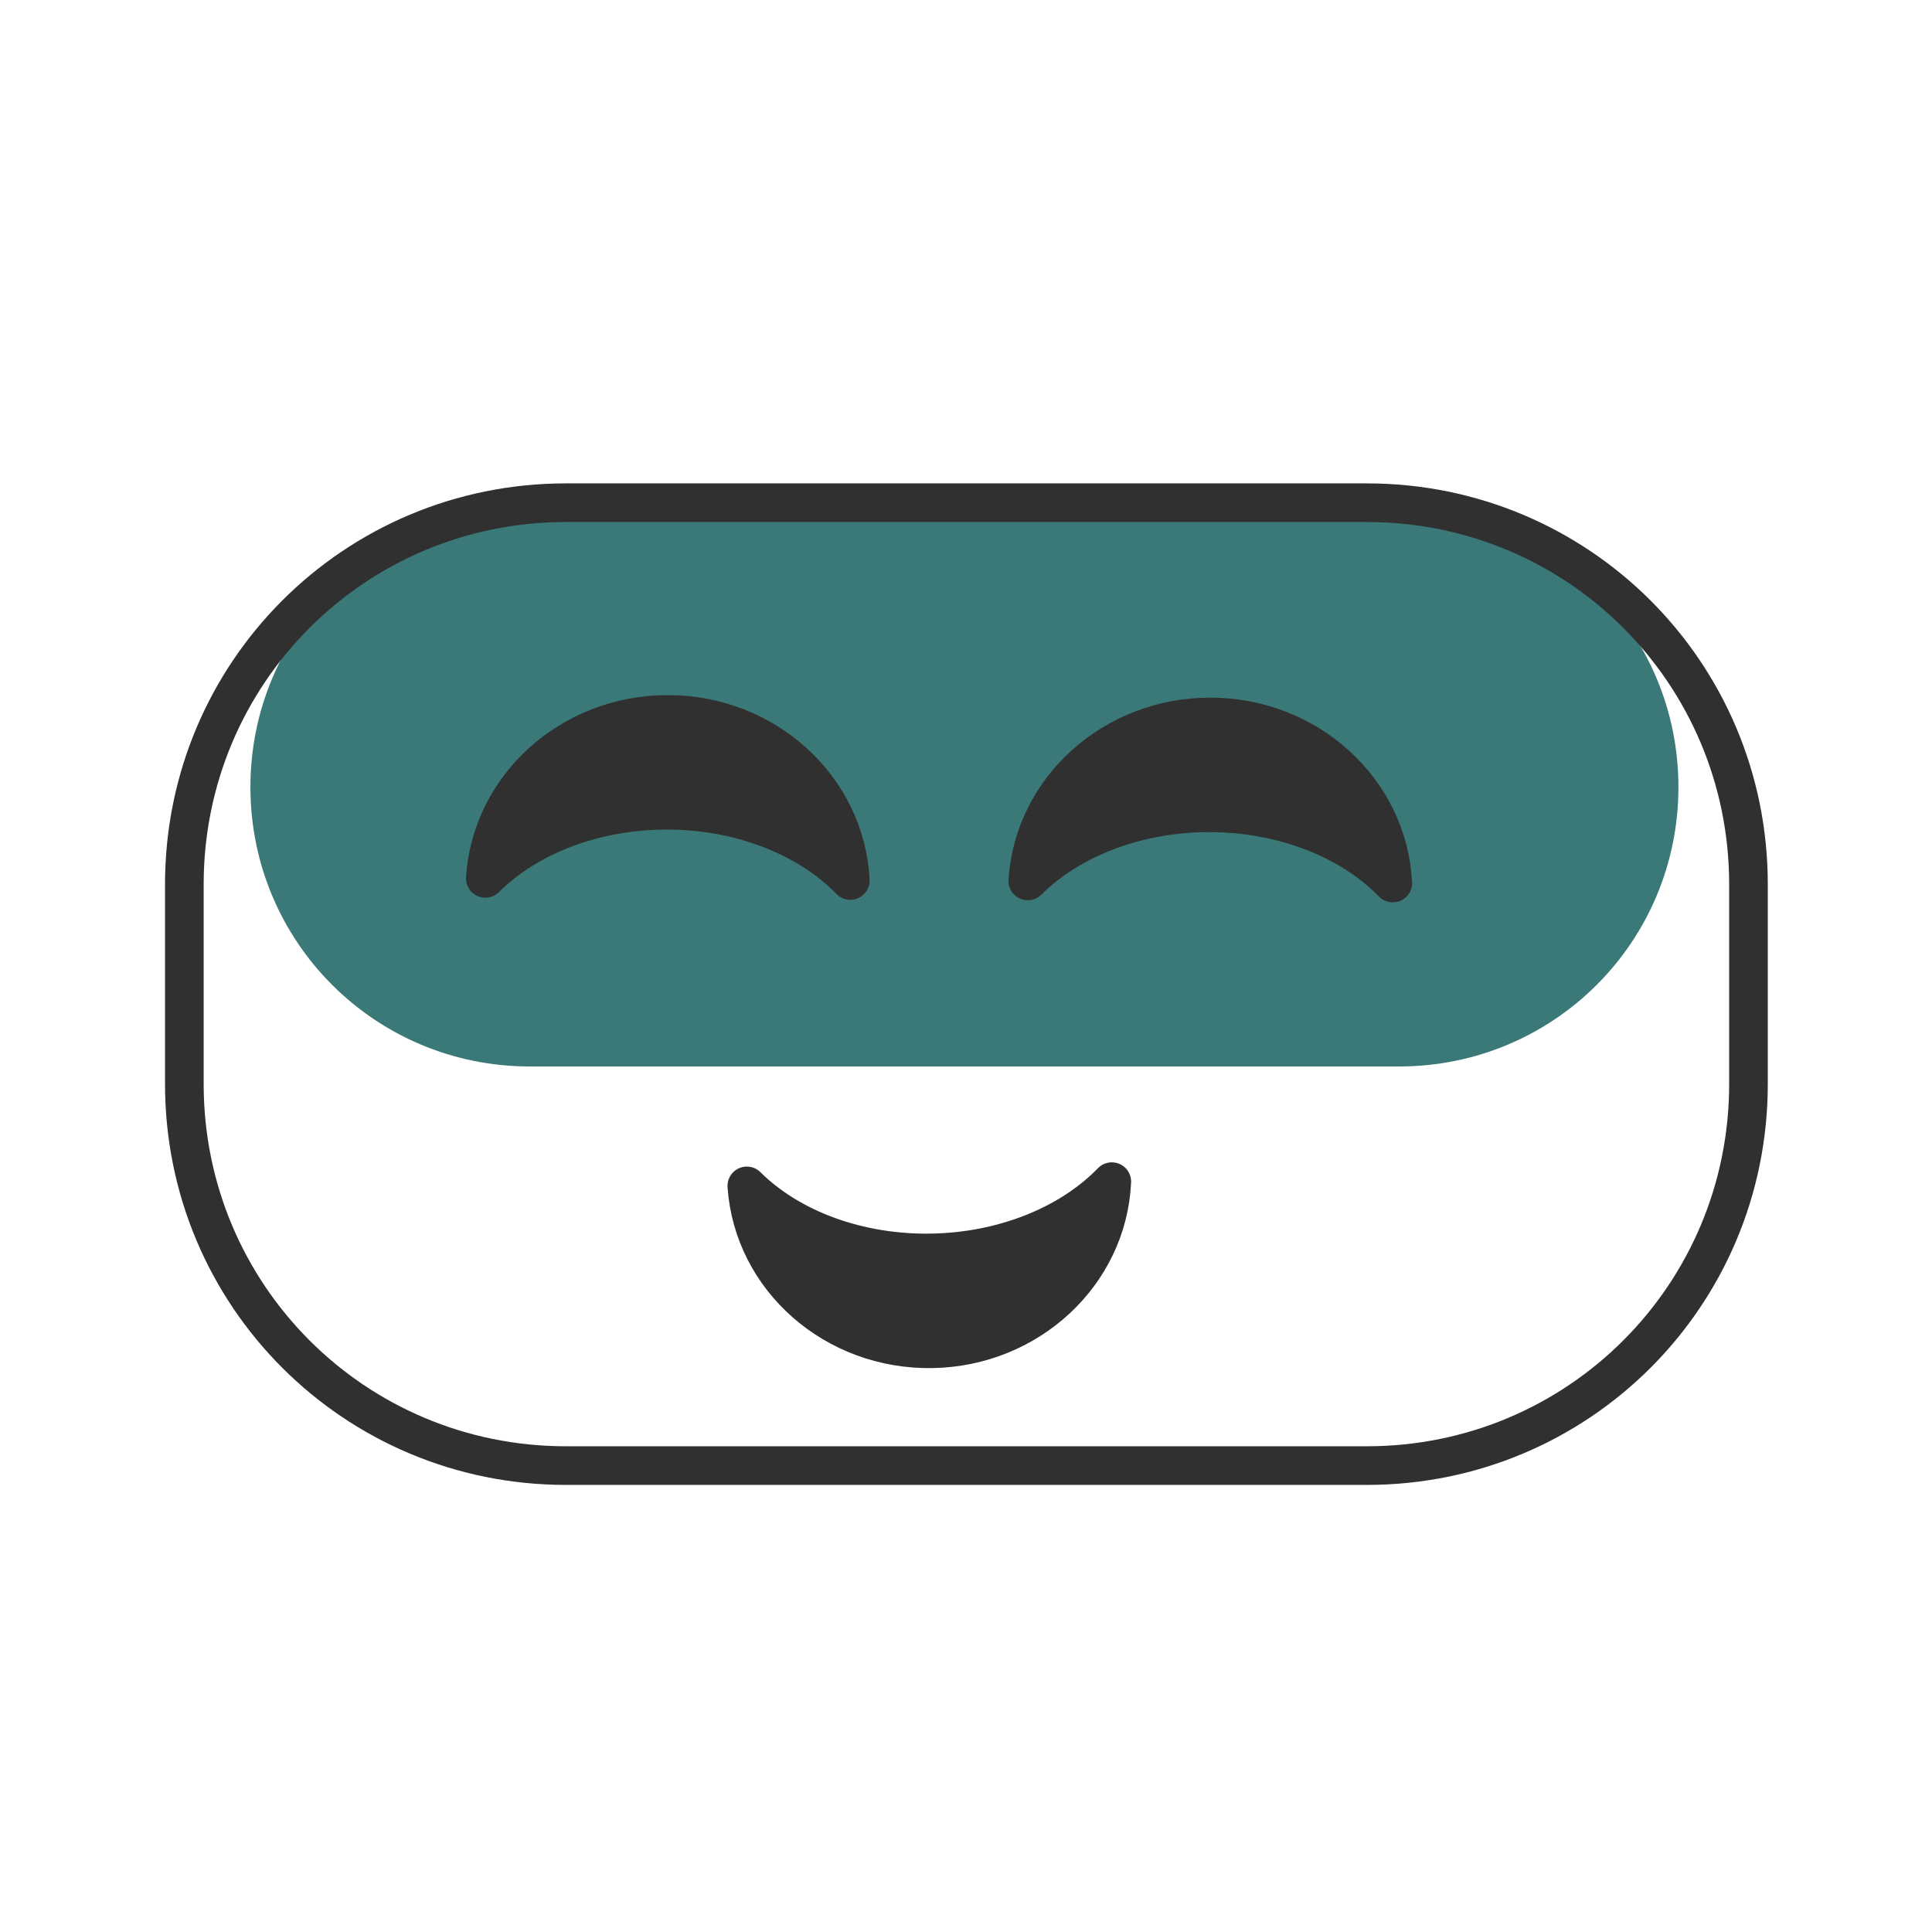
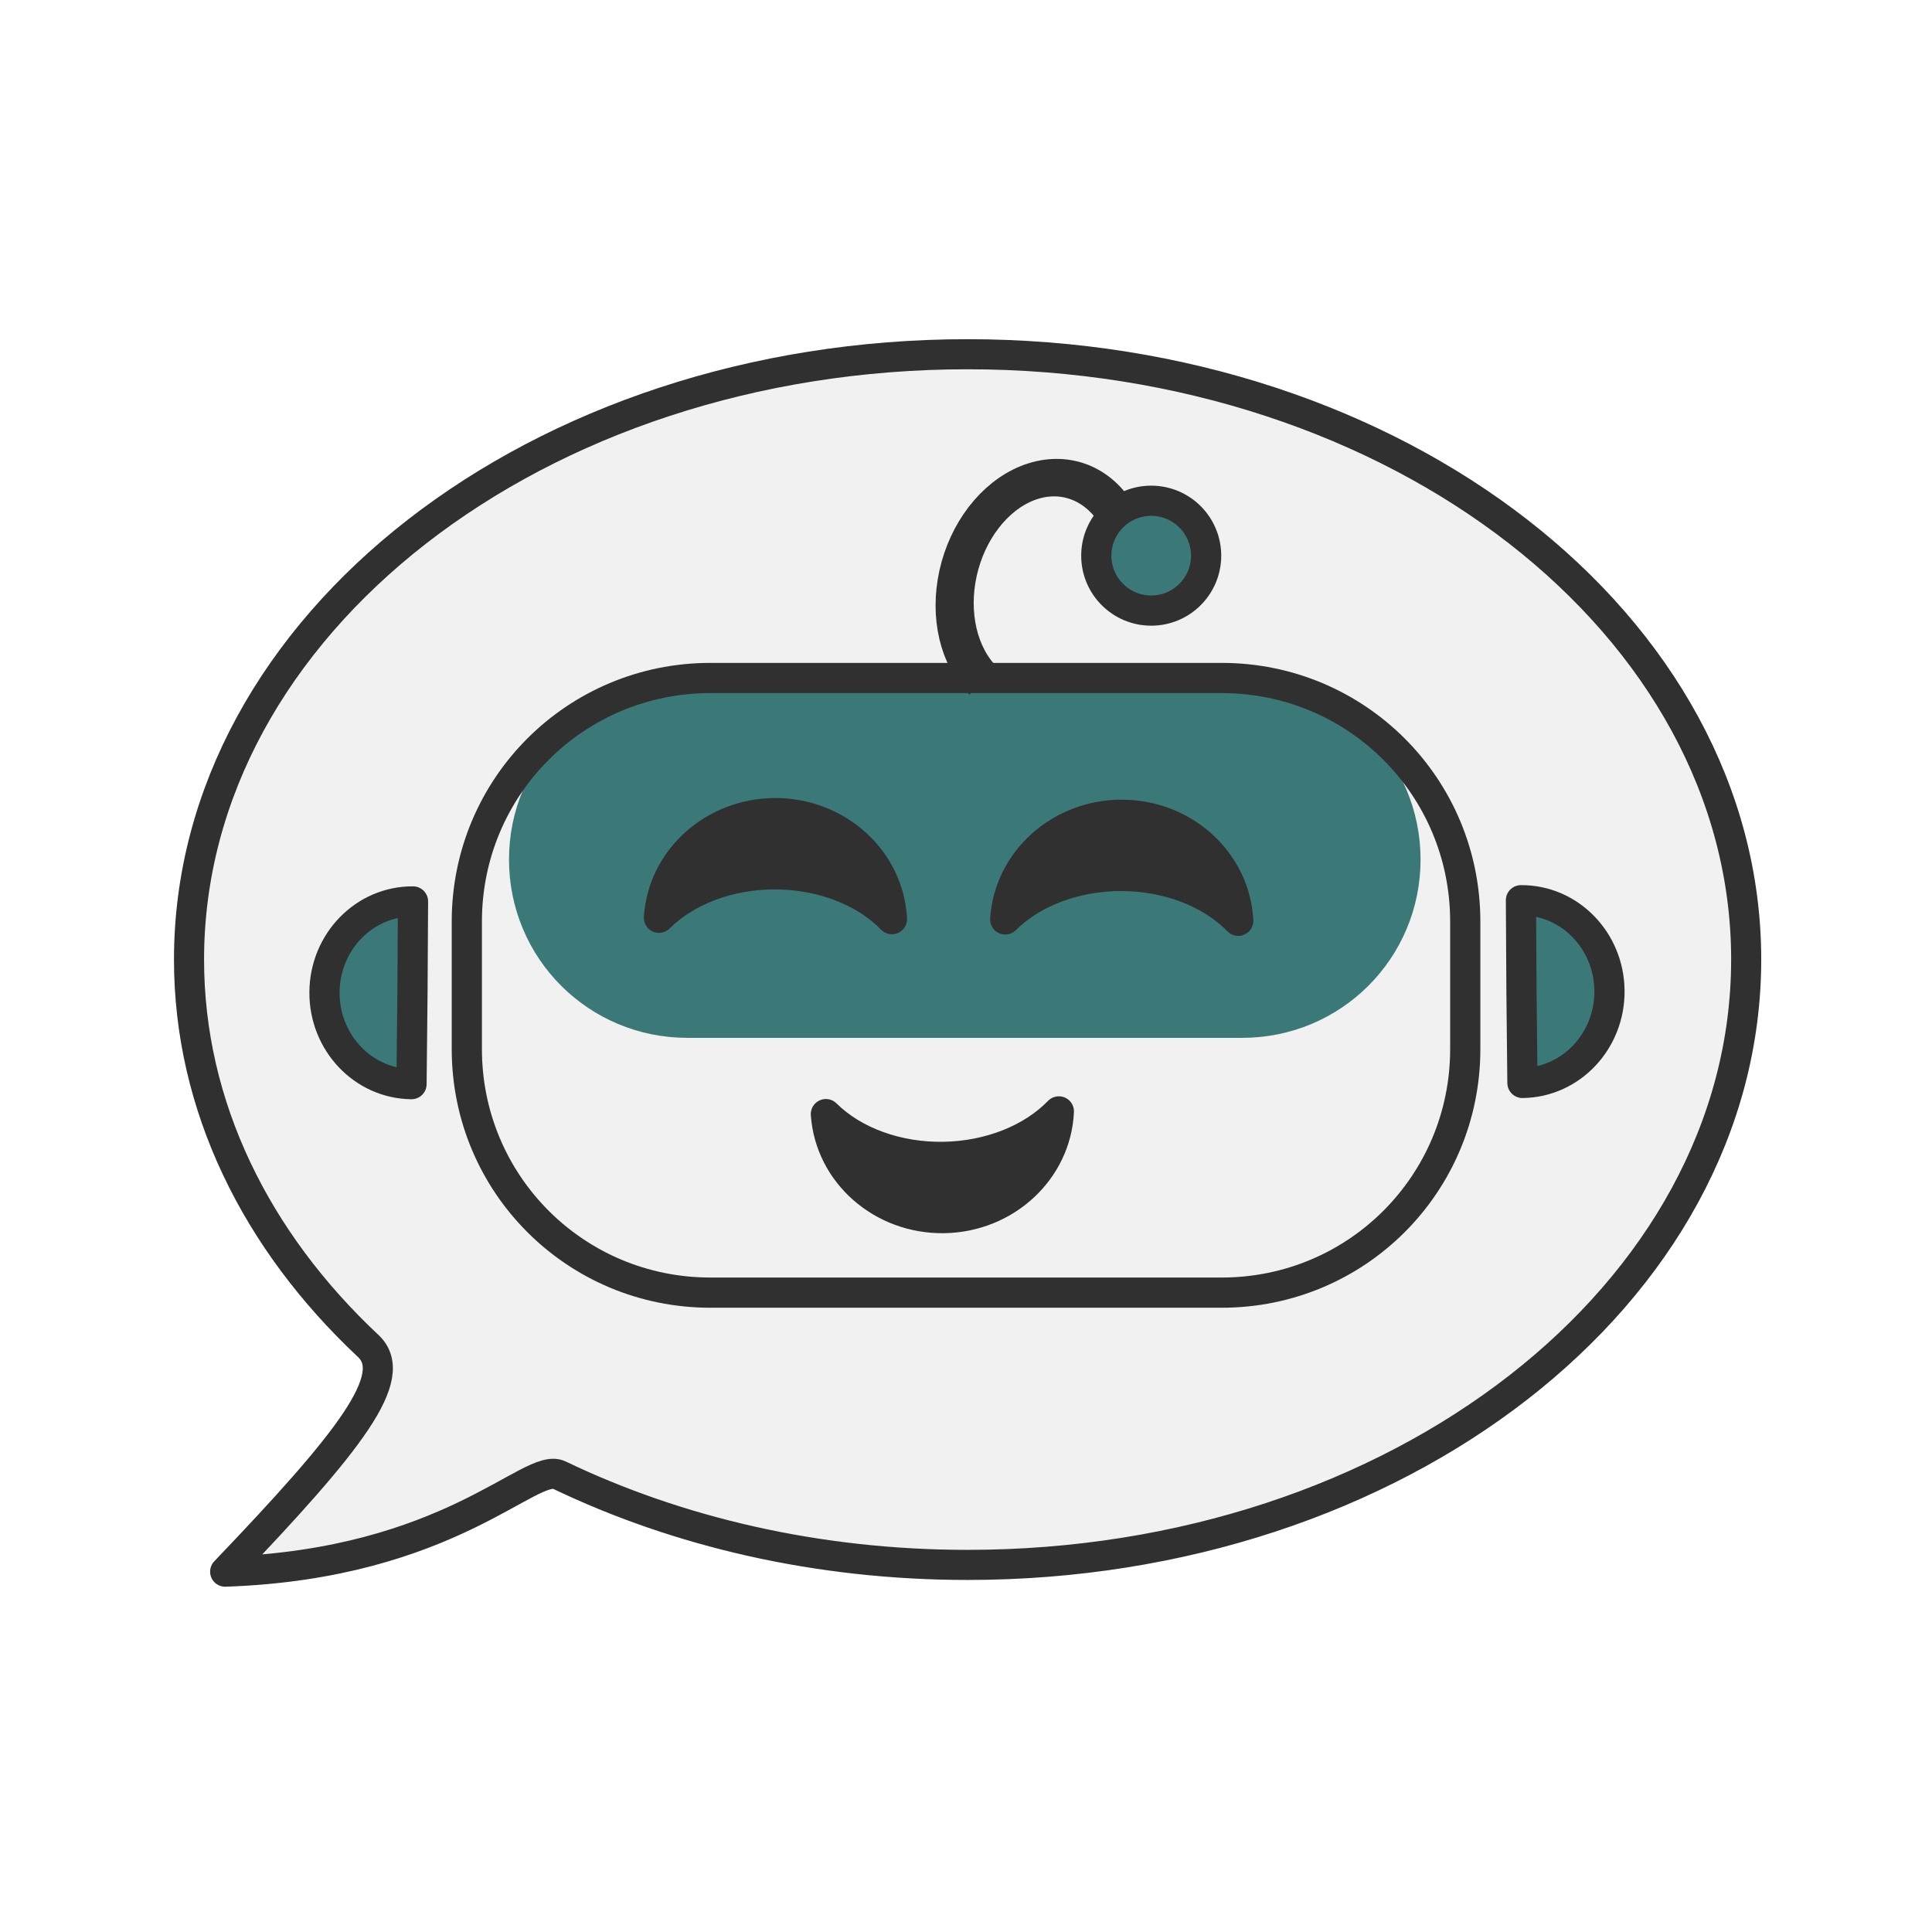
- <svg xmlns="http://www.w3.org/2000/svg" width="500" height="500" viewBox="0 0 132.292 132.292" version="1.1" id="svg1">
+ <svg xmlns="http://www.w3.org/2000/svg" width="500" height="500" viewBox="0 0 132.292 132.292" version="1.1" id="svg1" xml:space="preserve">
  <defs id="defs1" />
  <g id="layer1">
-     <path id="rect2" style="fill:#3b7978;fill-opacity:1;stroke:#3b7978;stroke-width:2.646;stroke-linejoin:round;stroke-opacity:1" d="M 36.278,36.087 H 95.798 c 9.865,0 17.808,7.942 17.808,17.808 0,9.865 -7.942,17.808 -17.808,17.808 H 36.278 c -9.865,0 -17.808,-7.942 -17.808,-17.808 0,-9.865 7.942,-17.808 17.808,-17.808 z" />
-     <path id="rect1" style="fill:none;stroke:#303030;stroke-width:2.646;stroke-linejoin:round;stroke-opacity:1" d="M 38.752,34.422 H 93.596 c 14.475,0 26.129,11.653 26.129,26.129 v 13.675 c 0,14.475 -11.653,26.129 -26.129,26.129 H 38.752 c -14.475,0 -26.129,-11.653 -26.129,-26.129 V 60.551 c 0,-14.475 11.653,-26.129 26.129,-26.129 z" />
-     <path id="path2-3" style="fill:#303030;fill-opacity:1;stroke:#303030;stroke-width:2.646;stroke-linejoin:round;stroke-dasharray:none;stroke-opacity:1" d="M 45.726,48.918 A 12.516,11.96 1.2494133e-8 0 0 33.232,60.146 15.624,11.845 1.4807468e-7 0 1 45.66,55.481 15.624,11.845 1.4807468e-7 0 1 58.225,60.29 12.516,11.96 1.2494133e-8 0 0 45.726,48.918 Z" />
-     <path id="path2-3-1" style="fill:#303030;fill-opacity:1;stroke:#303030;stroke-width:2.646;stroke-linejoin:round;stroke-dasharray:none;stroke-opacity:1" d="M 82.871,49.093 A 12.516,11.96 1.2494133e-8 0 0 70.376,60.32 15.624,11.845 1.4807468e-7 0 1 82.804,55.656 15.624,11.845 1.4807468e-7 0 1 95.369,60.464 12.516,11.96 1.2494133e-8 0 0 82.871,49.093 Z" />
-     <path id="path2-3-1-3" style="fill:#303030;fill-opacity:1;stroke:#303030;stroke-width:2.646;stroke-linejoin:round;stroke-dasharray:none;stroke-opacity:1" d="M 63.833,92.356 A 11.96,12.516 89.001 0 0 76.13,80.913 11.845,15.624 89.001 0 1 63.785,85.793 11.845,15.624 89.001 0 1 51.138,81.204 11.96,12.516 89.001 0 0 63.833,92.356 Z" />
+     <path id="path4" style="fill:#f1f1f1;fill-opacity:1;stroke:#303030;stroke-width:2.06;stroke-linejoin:round;stroke-dasharray:none;stroke-opacity:1" d="m 119.568,65.706 c 0,22.892 -23.869,41.45 -53.313,41.45 -10.253,0 -19.831,-2.25 -27.959,-6.151 -1.965,-0.943 -7.466,6.086 -22.879,6.614 C 23.982,98.66 27.446,94.255 25.208,92.158 17.548,84.981 12.943,75.761 12.943,65.706 c 3e-6,-22.892 23.869,-41.45 53.313,-41.45 29.444,0 53.313,18.558 53.313,41.45 z" />
+     <path id="rect2" style="fill:#3b7978;fill-opacity:1;stroke:#3b7978;stroke-width:1.689;stroke-linejoin:round;stroke-opacity:1" d="m 47.065,47.487 h 37.995 c 6.298,0 11.367,5.07 11.367,11.367 0,6.298 -5.07,11.367 -11.367,11.367 H 47.065 c -6.298,0 -11.367,-5.07 -11.367,-11.367 0,-6.298 5.07,-11.367 11.367,-11.367 z" />
+     <path id="rect1" style="fill:none;stroke:#303030;stroke-width:2.068;stroke-linejoin:round;stroke-dasharray:none;stroke-opacity:1" d="m 48.644,46.425 h 35.009 c 9.24,0 16.679,7.439 16.679,16.679 v 8.729 c 0,9.24 -7.439,16.679 -16.679,16.679 H 48.644 c -9.24,0 -16.679,-7.439 -16.679,-16.679 v -8.729 c 0,-9.24 7.439,-16.679 16.679,-16.679 z" />
+     <path id="path2-3" style="fill:#303030;fill-opacity:1;stroke:#303030;stroke-width:2.068;stroke-linejoin:round;stroke-dasharray:none;stroke-opacity:1" d="m 53.096,55.678 a 7.99,7.635 1.2494133e-8 0 0 -7.976,7.167 9.973,7.561 1.4807468e-7 0 1 7.934,-2.977 9.973,7.561 1.4807468e-7 0 1 8.021,3.07 7.99,7.635 1.2494133e-8 0 0 -7.978,-7.259 z" />
+     <path id="path2-3-1" style="fill:#303030;fill-opacity:1;stroke:#303030;stroke-width:2.068;stroke-linejoin:round;stroke-dasharray:none;stroke-opacity:1" d="m 76.808,55.79 a 7.99,7.635 1.2494133e-8 0 0 -7.976,7.167 9.973,7.561 1.4807468e-7 0 1 7.934,-2.977 9.973,7.561 1.4807468e-7 0 1 8.021,3.07 7.99,7.635 1.2494133e-8 0 0 -7.978,-7.259 z" />
+     <path id="path2-3-1-3" style="fill:#303030;fill-opacity:1;stroke:#303030;stroke-width:2.068;stroke-linejoin:round;stroke-dasharray:none;stroke-opacity:1" d="m 64.655,83.407 a 7.635,7.99 89.001 0 0 7.85,-7.305 7.561,9.973 89.001 0 1 -7.88,3.115 7.561,9.973 89.001 0 1 -8.073,-2.929 7.635,7.99 89.001 0 0 8.104,7.119 z" />
+     <path style="fill:#3b7978;stroke:#303030;stroke-width:2.068;stroke-linejoin:round;stroke-dasharray:none;stroke-opacity:1" id="path1" d="m -62.299,103.783 a 6.255,6.025 0 0 1 -6.24,6.025 6.255,6.025 0 0 1 -6.27,-5.996 l 6.255,-0.029 z" transform="matrix(-0.00585601,-0.9999828,0.9999801,-0.00631088,0,0)" />
+     <path style="fill:#3b7978;stroke:#303030;stroke-width:2.068;stroke-linejoin:round;stroke-dasharray:none;stroke-opacity:1" id="path1-9" d="m -61.546,-28.641 a 6.255,6.025 0 0 1 -6.24,6.025 6.255,6.025 0 0 1 -6.27,-5.996 l 6.255,-0.029 z" transform="matrix(0.00585601,-0.9999828,-0.9999801,-0.00631088,0,0)" />
+     <path style="fill:none;stroke:#303030;stroke-width:2.588;stroke-linejoin:round;stroke-dasharray:none;stroke-opacity:1" id="path2" d="m -74.197,-40.074 a 5.979,7.731 0 0 1 2.915,7.191 5.979,7.731 0 0 1 -3.664,6.594 5.979,7.731 0 0 1 -6.202,-1.276" transform="matrix(-0.9954297,-0.09549765,0.1628091,-0.9866576,0,0)" />
+     <circle style="fill:#3b7978;fill-opacity:1;stroke:#303030;stroke-width:2.068;stroke-linejoin:round;stroke-dasharray:none;stroke-opacity:1" id="path3" cx="78.828" cy="38.049" r="3.76" />
  </g>
</svg>
